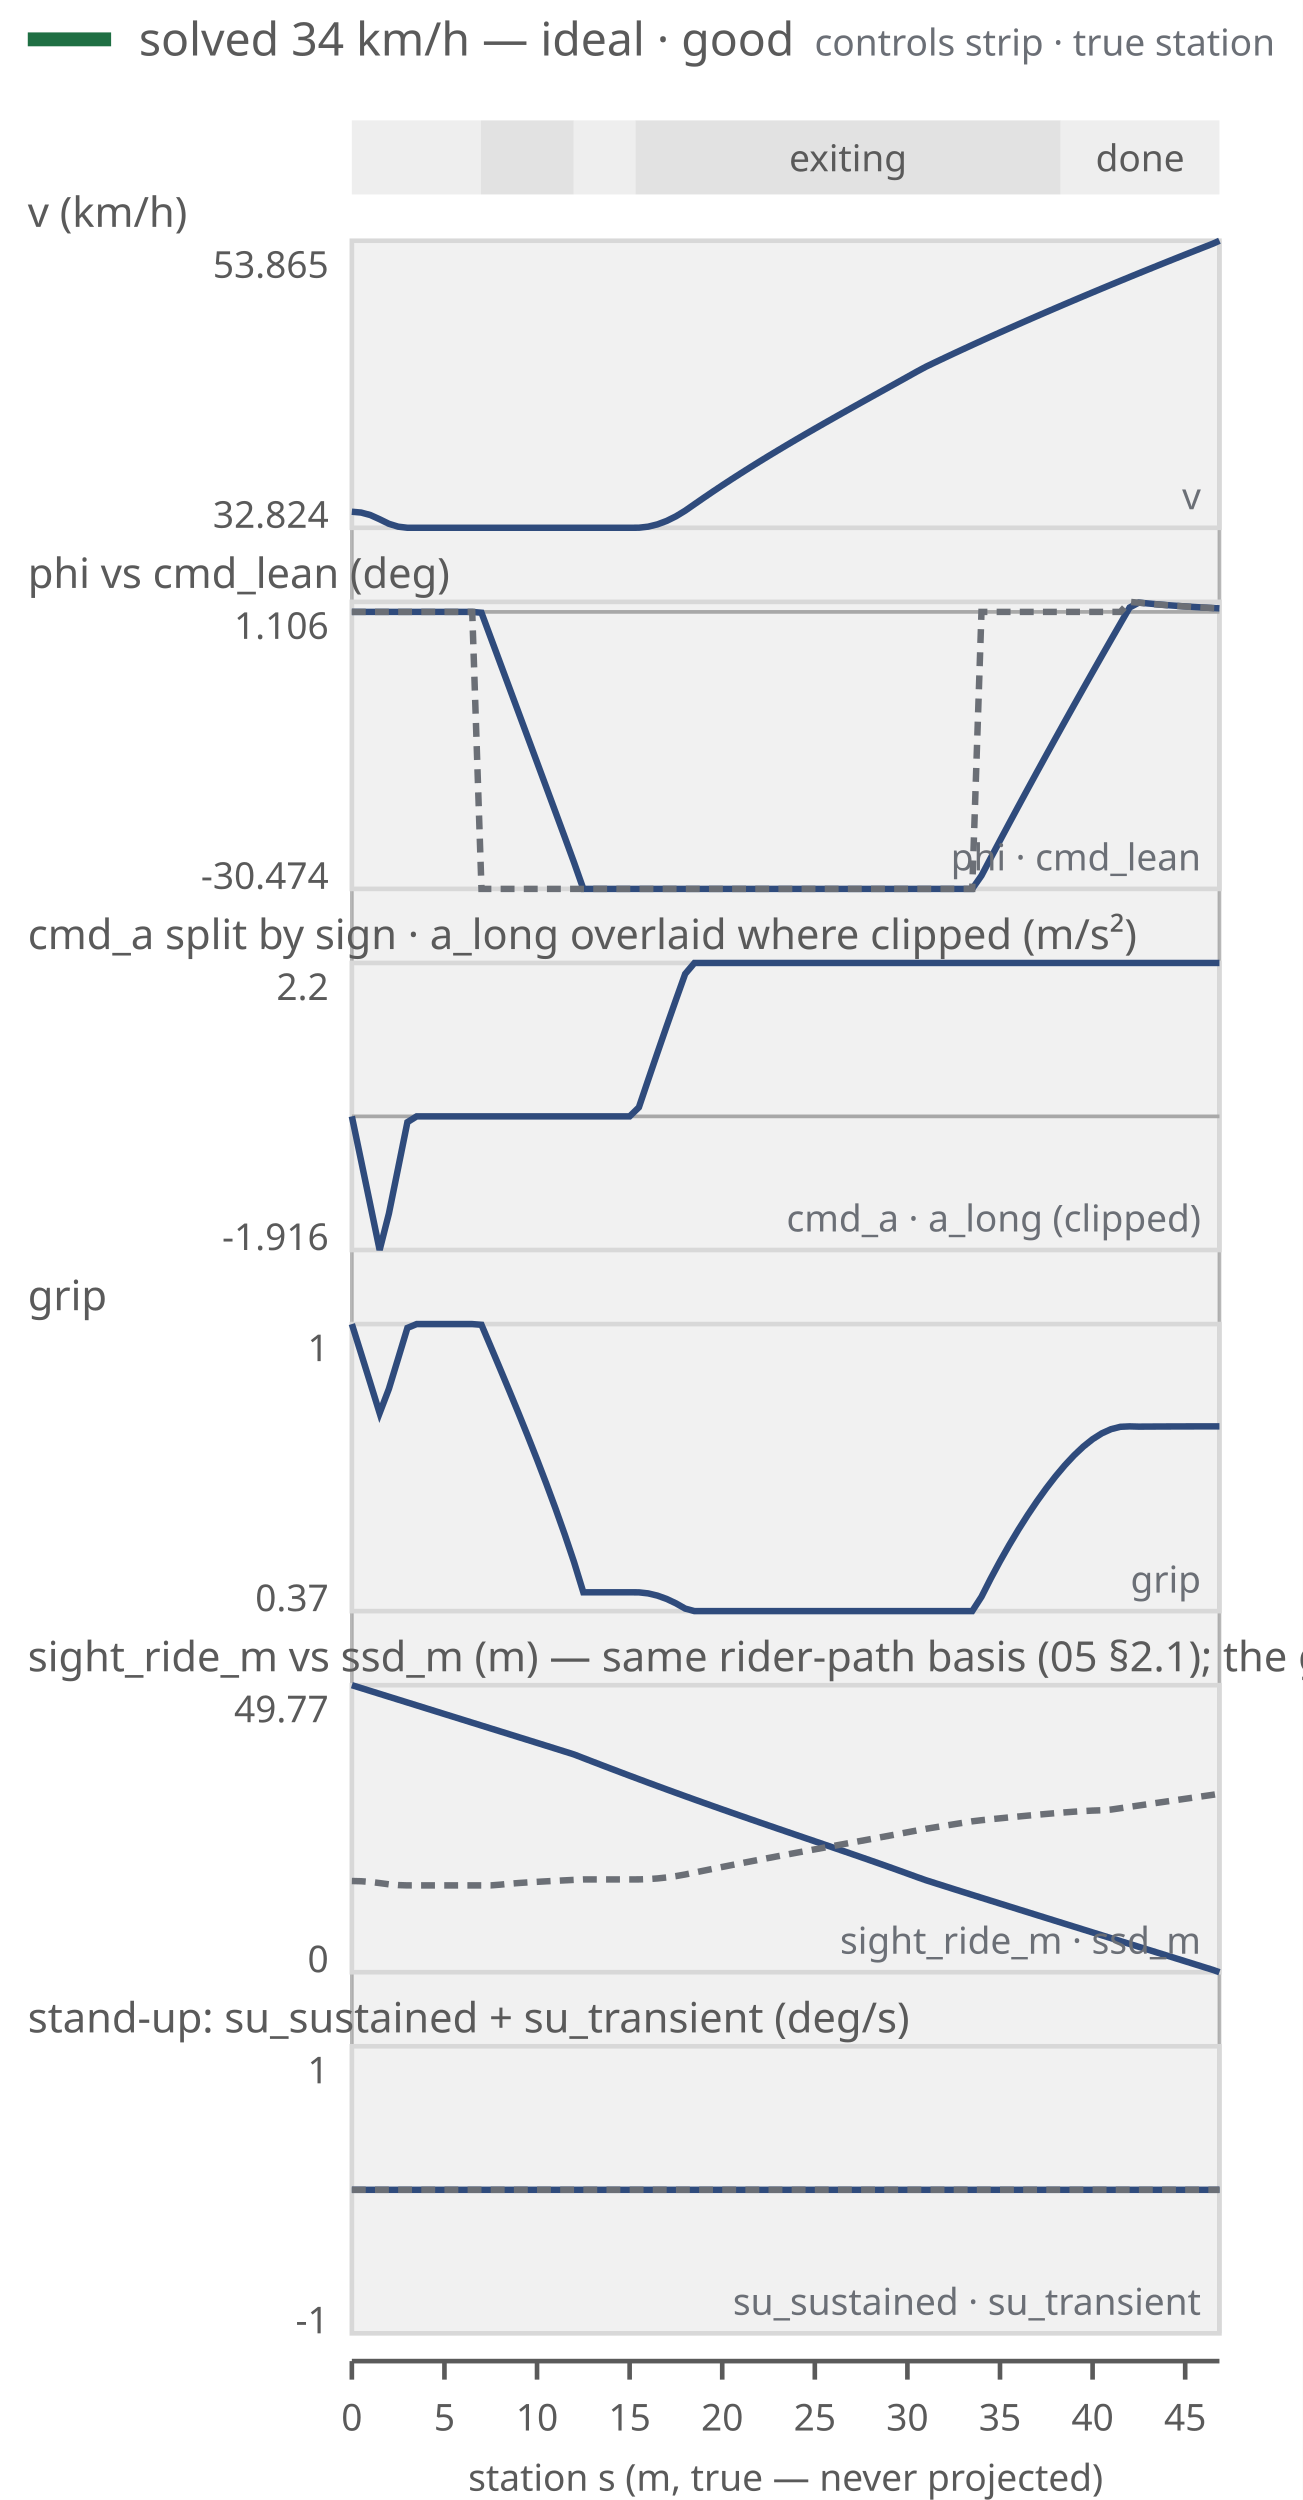
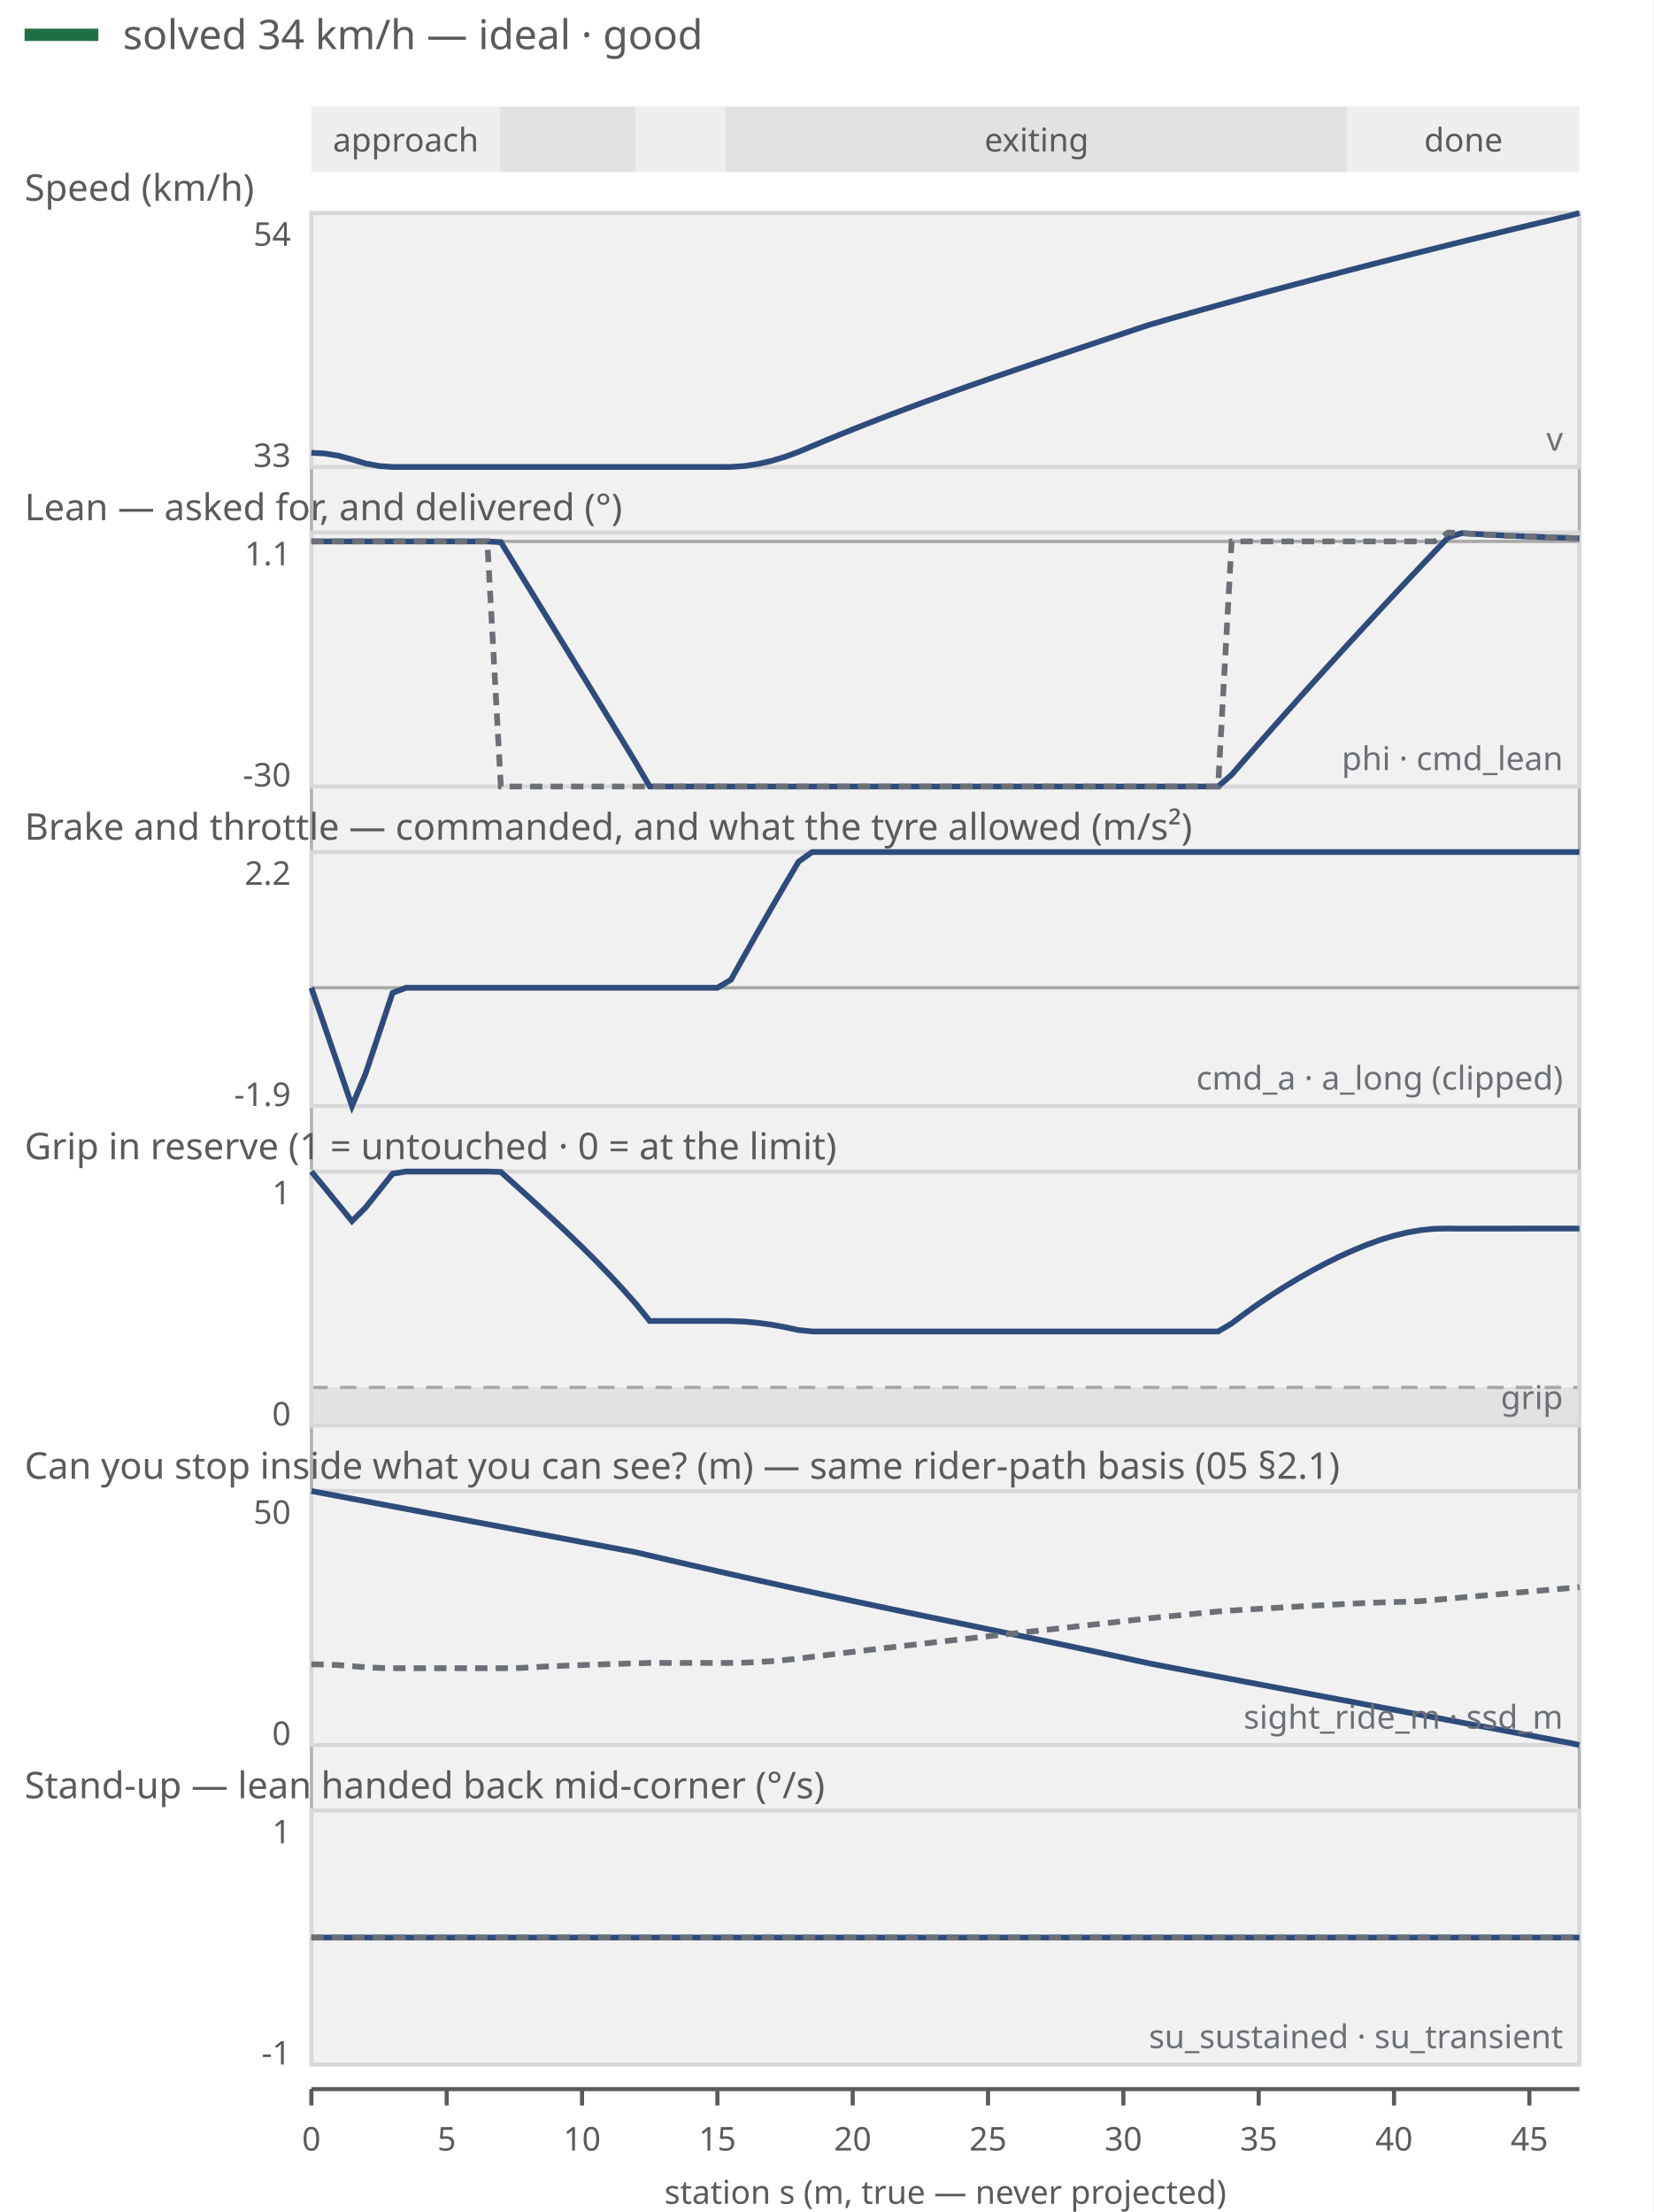
- <svg xmlns="http://www.w3.org/2000/svg" width="281.398" height="540" viewBox="0 0 281.398 540" role="img" aria-label="controls strip for line good" class="controls-strip" data-projection="none" data-line-id="good">
-   <rect x="0" y="0" width="281.398" height="540" fill="#ffffff" />
+ <svg xmlns="http://www.w3.org/2000/svg" width="403.5" height="540" viewBox="0 0 403.5 540" role="img" aria-label="controls strip for line good" class="controls-strip" data-projection="none" data-line-id="good">
+   <rect x="0" y="0" width="403.5" height="540" fill="#ffffff" />
  <g class="line-identity" data-line-id="good" data-quality="good">
    <rect x="6" y="7" width="18" height="3" fill="#1f6f43" class="quality-swatch" />
    <text x="30" y="12" font-family="sans-serif" font-size="10" fill="#5a5a5a">solved 34 km/h — ideal · good</text>
-     <text x="275.398" y="12" font-family="sans-serif" font-size="8" fill="#6b6f76" text-anchor="end">controls strip · true station</text>
  </g>
  <g class="phase-bands" data-partition="05-4.1">
-     <rect x="76" y="26" width="27.895" height="16" fill="#eeeeee" class="phase-band" data-phase="approach" data-from-s="0" data-to-s="6.974" />
-     <rect x="103.895" y="26" width="20.054" height="16" fill="#e2e2e2" class="phase-band" data-phase="turning" data-from-s="6.974" data-to-s="11.987" />
-     <rect x="123.95" y="26" width="13.275" height="16" fill="#eeeeee" class="phase-band" data-phase="midcorner" data-from-s="11.987" data-to-s="15.306" />
-     <rect x="137.225" y="26" width="91.909" height="16" fill="#e2e2e2" class="phase-band" data-phase="exiting" data-from-s="15.306" data-to-s="38.283" />
-     <text x="183.179" y="37" font-family="sans-serif" font-size="8" fill="#5a5a5a" text-anchor="middle" class="phase-label">exiting</text>
-     <rect x="229.134" y="26" width="34.265" height="16" fill="#eeeeee" class="phase-band" data-phase="done" data-from-s="38.283" data-to-s="46.85" />
-     <text x="246.266" y="37" font-family="sans-serif" font-size="8" fill="#5a5a5a" text-anchor="middle" class="phase-label">done</text>
+     <rect x="76" y="26" width="46.071" height="16" fill="#eeeeee" class="phase-band" data-phase="approach" data-from-s="0" data-to-s="6.974" />
+     <text x="99.036" y="37" font-family="sans-serif" font-size="8" fill="#5a5a5a" text-anchor="middle" class="phase-label">approach</text>
+     <rect x="122.071" y="26" width="33.121" height="16" fill="#e2e2e2" class="phase-band" data-phase="turning" data-from-s="6.974" data-to-s="11.987" />
+     <rect x="155.192" y="26" width="21.924" height="16" fill="#eeeeee" class="phase-band" data-phase="midcorner" data-from-s="11.987" data-to-s="15.306" />
+     <rect x="177.117" y="26" width="151.793" height="16" fill="#e2e2e2" class="phase-band" data-phase="exiting" data-from-s="15.306" data-to-s="38.283" />
+     <text x="253.013" y="37" font-family="sans-serif" font-size="8" fill="#5a5a5a" text-anchor="middle" class="phase-label">exiting</text>
+     <rect x="328.91" y="26" width="56.59" height="16" fill="#eeeeee" class="phase-band" data-phase="done" data-from-s="38.283" data-to-s="46.85" />
+     <text x="357.205" y="37" font-family="sans-serif" font-size="8" fill="#5a5a5a" text-anchor="middle" class="phase-label">done</text>
  </g>
  <g class="window-band" data-window-from-s="0" data-window-to-s="46.85">
-     <rect x="76" y="52" width="187.398" height="452" fill="#111111" opacity="0.06" />
+     <rect x="76" y="52" width="309.5" height="452" fill="#111111" opacity="0.06" />
    <line x1="76" y1="52" x2="76" y2="504" stroke="#111111" opacity="0.3" stroke-width="0.8" />
-     <line x1="263.398" y1="52" x2="263.398" y2="504" stroke="#111111" opacity="0.3" stroke-width="0.8" />
+     <line x1="385.5" y1="52" x2="385.5" y2="504" stroke="#111111" opacity="0.3" stroke-width="0.8" />
  </g>
  <g class="panel panel-v" data-panel="v">
-     <rect x="76" y="52" width="187.398" height="62" fill="none" stroke="#d8d8d8" stroke-width="1" />
-     <text x="6" y="49" font-family="sans-serif" font-size="9" fill="#5a5a5a" class="panel-title">v (km/h)</text>
-     <text x="71" y="60" font-family="sans-serif" font-size="8" fill="#5a5a5a" text-anchor="end">53.865</text>
-     <text x="71" y="114" font-family="sans-serif" font-size="8" fill="#5a5a5a" text-anchor="end">32.824</text>
-     <polyline points="76,110.534 78,110.713 80,111.252 82,112.157 84,113.14 86,113.758 88,113.997 90,114 92,114 94,114 96,114 98,114 100,114 102,114 104,114 106,114 108,114 110,114 112,114 114,114 116,114 118,114 120,114 122,114 124,114 126,114 128,114 130,114 132,114 134,114 136,114 138,113.985 140,113.759 142,113.266 144,112.519 146,111.528 148,110.309 150,108.916 152,107.53 154,106.17 156,104.837 158,103.527 160,102.241 162,100.976 164,99.731 166,98.504 168,97.295 170,96.102 172,94.924 174,93.758 176,92.604 178,91.46 180,90.326 182,89.198 184,88.077 186,86.961 188,85.848 190,84.737 192,83.627 194,82.516 196,81.403 198,80.287 200,79.213 202,78.254 204,77.306 206,76.367 208,75.438 210,74.518 212,73.606 214,72.701 216,71.804 218,70.913 220,70.029 222,69.151 224,68.278 226,67.412 228,66.55 230,65.694 232,64.843 234,63.997 236,63.156 238,62.319 240,61.487 242,60.66 244,59.838 246,59.019 248,58.206 250,57.396 252,56.591 254,55.79 256,54.993 258,54.2 260,53.411 262,52.626 263.398,52" fill="none" stroke="#2f4b7c" stroke-width="1.4" class="trace trace-primary" data-channel="v" />
-     <text x="259.398" y="110" font-family="sans-serif" font-size="8" fill="#6b6f76" text-anchor="end" class="panel-key">v</text>
+     <rect x="76" y="52" width="309.5" height="62" fill="none" stroke="#d8d8d8" stroke-width="1" />
+     <text x="6" y="49" font-family="sans-serif" font-size="9" fill="#5a5a5a" class="panel-title">Speed (km/h)</text>
+     <text x="71" y="60" font-family="sans-serif" font-size="8" fill="#5a5a5a" text-anchor="end">54</text>
+     <text x="71" y="114" font-family="sans-serif" font-size="8" fill="#5a5a5a" text-anchor="end">33</text>
+     <polyline points="76,110.534 79.303,110.713 82.606,111.252 85.909,112.157 89.213,113.14 92.516,113.758 95.819,113.997 99.122,114 102.425,114 105.728,114 109.031,114 112.334,114 115.638,114 118.941,114 122.244,114 125.547,114 128.85,114 132.153,114 135.456,114 138.759,114 142.063,114 145.366,114 148.669,114 151.972,114 155.275,114 158.578,114 161.881,114 165.184,114 168.488,114 171.791,114 175.094,114 178.397,113.985 181.7,113.759 185.003,113.266 188.306,112.519 191.609,111.528 194.913,110.309 198.216,108.916 201.519,107.53 204.822,106.17 208.125,104.837 211.428,103.527 214.731,102.241 218.034,100.976 221.338,99.731 224.641,98.504 227.944,97.295 231.247,96.102 234.55,94.924 237.853,93.758 241.156,92.604 244.459,91.46 247.763,90.326 251.066,89.198 254.369,88.077 257.672,86.961 260.975,85.848 264.278,84.737 267.581,83.627 270.884,82.516 274.188,81.403 277.491,80.287 280.794,79.213 284.097,78.254 287.4,77.306 290.703,76.367 294.006,75.438 297.309,74.518 300.613,73.606 303.916,72.701 307.219,71.804 310.522,70.913 313.825,70.029 317.128,69.151 320.431,68.278 323.734,67.412 327.038,66.55 330.341,65.694 333.644,64.843 336.947,63.997 340.25,63.156 343.553,62.319 346.856,61.487 350.159,60.66 353.463,59.838 356.766,59.019 360.069,58.206 363.372,57.396 366.675,56.591 369.978,55.79 373.281,54.993 376.584,54.2 379.888,53.411 383.191,52.626 385.5,52" fill="none" stroke="#2f4b7c" stroke-width="1.4" class="trace trace-primary" data-channel="v" />
+     <text x="381.5" y="110" font-family="sans-serif" font-size="8" fill="#6b6f76" text-anchor="end" class="panel-key">v</text>
  </g>
  <g class="panel panel-lean" data-panel="lean">
-     <rect x="76" y="130" width="187.398" height="62" fill="none" stroke="#d8d8d8" stroke-width="1" />
-     <text x="6" y="127" font-family="sans-serif" font-size="9" fill="#5a5a5a" class="panel-title">phi vs cmd_lean (deg)</text>
-     <text x="71" y="138" font-family="sans-serif" font-size="8" fill="#5a5a5a" text-anchor="end">1.106</text>
-     <text x="71" y="192" font-family="sans-serif" font-size="8" fill="#5a5a5a" text-anchor="end">-30.474</text>
-     <line x1="76" y1="132.172" x2="263.398" y2="132.172" stroke="#a8a8a8" stroke-width="0.8" class="zero-rule" />
-     <polyline points="76,132.172 78,132.172 80,132.172 82,132.172 84,132.172 86,132.172 88,132.172 90,132.172 92,132.172 94,132.172 96,132.172 98,132.172 100,132.172 102,132.172 104,132.351 106,137.734 108,143.117 110,148.5 112,153.884 114,159.27 116,164.658 118,170.052 120,175.453 122,180.867 124,186.32 126,192 128,192 130,192 132,192 134,192 136,192 138,192 140,192 142,192 144,192 146,192 148,192 150,192 152,192 154,192 156,192 158,192 160,192 162,192 164,192 166,192 168,192 170,192 172,192 174,192 176,192 178,192 180,192 182,192 184,192 186,192 188,192 190,192 192,192 194,192 196,192 198,192 200,192 202,192 204,192 206,192 208,192 210,192 212,189.133 214,185.328 216,181.554 218,177.808 220,174.088 222,170.394 224,166.725 226,163.079 228,159.456 230,155.854 232,152.274 234,148.716 236,145.177 238,141.659 240,138.16 242,134.681 244,131.221 246,130.153 248,130.352 250,130.534 252,130.699 254,130.85 256,130.986 258,131.111 260,131.224 262,131.327 263.398,131.402" fill="none" stroke="#2f4b7c" stroke-width="1.4" class="trace trace-primary" data-channel="phi" />
-     <polyline points="76,132.172 78,132.172 80,132.172 82,132.172 84,132.172 86,132.172 88,132.172 90,132.172 92,132.172 94,132.172 96,132.172 98,132.172 100,132.172 102,132.172 104,192 106,192 108,192 110,192 112,192 114,192 116,192 118,192 120,192 122,192 124,192 126,192 128,192 130,192 132,192 134,192 136,192 138,192 140,192 142,192 144,192 146,192 148,192 150,192 152,192 154,192 156,192 158,192 160,192 162,192 164,192 166,192 168,192 170,192 172,192 174,192 176,192 178,192 180,192 182,192 184,192 186,192 188,192 190,192 192,192 194,192 196,192 198,192 200,192 202,192 204,192 206,192 208,192 210,192 212,132.172 214,132.172 216,132.172 218,132.172 220,132.172 222,132.172 224,132.172 226,132.172 228,132.172 230,132.172 232,132.172 234,132.172 236,132.172 238,132.172 240,132.172 242,132.172 244,130 246,130.183 248,130.38 250,130.559 252,130.722 254,130.87 256,131.005 258,131.128 260,131.24 262,131.341 263.398,131.402" fill="none" stroke="#6b6f76" stroke-width="1.4" stroke-dasharray="3 2" class="trace trace-secondary" data-channel="cmd_lean" />
-     <text x="259.398" y="188" font-family="sans-serif" font-size="8" fill="#6b6f76" text-anchor="end" class="panel-key">phi · cmd_lean</text>
+     <rect x="76" y="130" width="309.5" height="62" fill="none" stroke="#d8d8d8" stroke-width="1" />
+     <text x="6" y="127" font-family="sans-serif" font-size="9" fill="#5a5a5a" class="panel-title">Lean — asked for, and delivered (°)</text>
+     <text x="71" y="138" font-family="sans-serif" font-size="8" fill="#5a5a5a" text-anchor="end">1.1</text>
+     <text x="71" y="192" font-family="sans-serif" font-size="8" fill="#5a5a5a" text-anchor="end">-30</text>
+     <line x1="76" y1="132.172" x2="385.5" y2="132.172" stroke="#a8a8a8" stroke-width="0.8" class="zero-rule" />
+     <polyline points="76,132.172 79.303,132.172 82.606,132.172 85.909,132.172 89.213,132.172 92.516,132.172 95.819,132.172 99.122,132.172 102.425,132.172 105.728,132.172 109.031,132.172 112.334,132.172 115.638,132.172 118.941,132.172 122.244,132.351 125.547,137.734 128.85,143.117 132.153,148.5 135.456,153.884 138.759,159.27 142.063,164.658 145.366,170.052 148.669,175.453 151.972,180.867 155.275,186.32 158.578,192 161.881,192 165.184,192 168.488,192 171.791,192 175.094,192 178.397,192 181.7,192 185.003,192 188.306,192 191.609,192 194.913,192 198.216,192 201.519,192 204.822,192 208.125,192 211.428,192 214.731,192 218.034,192 221.338,192 224.641,192 227.944,192 231.247,192 234.55,192 237.853,192 241.156,192 244.459,192 247.763,192 251.066,192 254.369,192 257.672,192 260.975,192 264.278,192 267.581,192 270.884,192 274.188,192 277.491,192 280.794,192 284.097,192 287.4,192 290.703,192 294.006,192 297.309,192 300.613,189.133 303.916,185.328 307.219,181.554 310.522,177.808 313.825,174.088 317.128,170.394 320.431,166.725 323.734,163.079 327.038,159.456 330.341,155.854 333.644,152.274 336.947,148.716 340.25,145.177 343.553,141.659 346.856,138.16 350.159,134.681 353.463,131.221 356.766,130.153 360.069,130.352 363.372,130.534 366.675,130.699 369.978,130.85 373.281,130.986 376.584,131.111 379.888,131.224 383.191,131.327 385.5,131.402" fill="none" stroke="#2f4b7c" stroke-width="1.4" class="trace trace-primary" data-channel="phi" />
+     <polyline points="76,132.172 79.303,132.172 82.606,132.172 85.909,132.172 89.213,132.172 92.516,132.172 95.819,132.172 99.122,132.172 102.425,132.172 105.728,132.172 109.031,132.172 112.334,132.172 115.638,132.172 118.941,132.172 122.244,192 125.547,192 128.85,192 132.153,192 135.456,192 138.759,192 142.063,192 145.366,192 148.669,192 151.972,192 155.275,192 158.578,192 161.881,192 165.184,192 168.488,192 171.791,192 175.094,192 178.397,192 181.7,192 185.003,192 188.306,192 191.609,192 194.913,192 198.216,192 201.519,192 204.822,192 208.125,192 211.428,192 214.731,192 218.034,192 221.338,192 224.641,192 227.944,192 231.247,192 234.55,192 237.853,192 241.156,192 244.459,192 247.763,192 251.066,192 254.369,192 257.672,192 260.975,192 264.278,192 267.581,192 270.884,192 274.188,192 277.491,192 280.794,192 284.097,192 287.4,192 290.703,192 294.006,192 297.309,192 300.613,132.172 303.916,132.172 307.219,132.172 310.522,132.172 313.825,132.172 317.128,132.172 320.431,132.172 323.734,132.172 327.038,132.172 330.341,132.172 333.644,132.172 336.947,132.172 340.25,132.172 343.553,132.172 346.856,132.172 350.159,132.172 353.463,130 356.766,130.183 360.069,130.38 363.372,130.559 366.675,130.722 369.978,130.87 373.281,131.005 376.584,131.128 379.888,131.24 383.191,131.341 385.5,131.402" fill="none" stroke="#6b6f76" stroke-width="1.4" stroke-dasharray="3 2" class="trace trace-secondary" data-channel="cmd_lean" />
+     <text x="381.5" y="188" font-family="sans-serif" font-size="8" fill="#6b6f76" text-anchor="end" class="panel-key">phi · cmd_lean</text>
  </g>
  <g class="panel panel-commands" data-panel="commands">
-     <rect x="76" y="208" width="187.398" height="62" fill="none" stroke="#d8d8d8" stroke-width="1" />
-     <text x="6" y="205" font-family="sans-serif" font-size="9" fill="#5a5a5a" class="panel-title">cmd_a split by sign · a_long overlaid where clipped (m/s²)</text>
+     <rect x="76" y="208" width="309.5" height="62" fill="none" stroke="#d8d8d8" stroke-width="1" />
+     <text x="6" y="205" font-family="sans-serif" font-size="9" fill="#5a5a5a" class="panel-title">Brake and throttle — commanded, and what the tyre allowed (m/s²)</text>
    <text x="71" y="216" font-family="sans-serif" font-size="8" fill="#5a5a5a" text-anchor="end">2.2</text>
-     <text x="71" y="270" font-family="sans-serif" font-size="8" fill="#5a5a5a" text-anchor="end">-1.916</text>
-     <line x1="76" y1="241.137" x2="263.398" y2="241.137" stroke="#a8a8a8" stroke-width="0.8" class="zero-rule" />
-     <polyline points="76,241.137 78,250.712 80,260.321 82,270 84,262.143 86,252.284 88,242.381 90,241.137 92,241.137 94,241.137 96,241.137 98,241.137 100,241.137 102,241.137 104,241.137 106,241.137 108,241.137 110,241.137 112,241.137 114,241.137 116,241.137 118,241.137 120,241.137 122,241.137 124,241.137 126,241.137 128,241.137 130,241.137 132,241.137 134,241.137 136,241.137 138,239.183 140,233.27 142,227.417 144,221.639 146,215.95 148,210.361 150,208 152,208 154,208 156,208 158,208 160,208 162,208 164,208 166,208 168,208 170,208 172,208 174,208 176,208 178,208 180,208 182,208 184,208 186,208 188,208 190,208 192,208 194,208 196,208 198,208 200,208 202,208 204,208 206,208 208,208 210,208 212,208 214,208 216,208 218,208 220,208 222,208 224,208 226,208 228,208 230,208 232,208 234,208 236,208 238,208 240,208 242,208 244,208 246,208 248,208 250,208 252,208 254,208 256,208 258,208 260,208 262,208 263.398,208" fill="none" stroke="#2f4b7c" stroke-width="1.4" class="trace trace-primary" data-channel="cmd_a" />
-     <text x="259.398" y="266" font-family="sans-serif" font-size="8" fill="#6b6f76" text-anchor="end" class="panel-key">cmd_a · a_long (clipped)</text>
+     <text x="71" y="270" font-family="sans-serif" font-size="8" fill="#5a5a5a" text-anchor="end">-1.9</text>
+     <line x1="76" y1="241.137" x2="385.5" y2="241.137" stroke="#a8a8a8" stroke-width="0.8" class="zero-rule" />
+     <polyline points="76,241.137 79.303,250.712 82.606,260.321 85.909,270 89.213,262.143 92.516,252.284 95.819,242.381 99.122,241.137 102.425,241.137 105.728,241.137 109.031,241.137 112.334,241.137 115.638,241.137 118.941,241.137 122.244,241.137 125.547,241.137 128.85,241.137 132.153,241.137 135.456,241.137 138.759,241.137 142.063,241.137 145.366,241.137 148.669,241.137 151.972,241.137 155.275,241.137 158.578,241.137 161.881,241.137 165.184,241.137 168.488,241.137 171.791,241.137 175.094,241.137 178.397,239.183 181.7,233.27 185.003,227.417 188.306,221.639 191.609,215.95 194.913,210.361 198.216,208 201.519,208 204.822,208 208.125,208 211.428,208 214.731,208 218.034,208 221.338,208 224.641,208 227.944,208 231.247,208 234.55,208 237.853,208 241.156,208 244.459,208 247.763,208 251.066,208 254.369,208 257.672,208 260.975,208 264.278,208 267.581,208 270.884,208 274.188,208 277.491,208 280.794,208 284.097,208 287.4,208 290.703,208 294.006,208 297.309,208 300.613,208 303.916,208 307.219,208 310.522,208 313.825,208 317.128,208 320.431,208 323.734,208 327.038,208 330.341,208 333.644,208 336.947,208 340.25,208 343.553,208 346.856,208 350.159,208 353.463,208 356.766,208 360.069,208 363.372,208 366.675,208 369.978,208 373.281,208 376.584,208 379.888,208 383.191,208 385.5,208" fill="none" stroke="#2f4b7c" stroke-width="1.4" class="trace trace-primary" data-channel="cmd_a" />
+     <text x="381.5" y="266" font-family="sans-serif" font-size="8" fill="#6b6f76" text-anchor="end" class="panel-key">cmd_a · a_long (clipped)</text>
  </g>
  <g class="panel panel-grip" data-panel="grip">
-     <rect x="76" y="286" width="187.398" height="62" fill="none" stroke="#d8d8d8" stroke-width="1" />
-     <text x="6" y="283" font-family="sans-serif" font-size="9" fill="#5a5a5a" class="panel-title">grip</text>
+     <rect x="76" y="338.7" width="309.5" height="9.3" fill="#e2e2e2" class="limit-band" data-limit-band="grip" />
+     <line x1="76" y1="338.7" x2="385.5" y2="338.7" stroke="#a8a8a8" stroke-width="0.8" stroke-dasharray="4 3" class="limit-rule" />
+     <rect x="76" y="286" width="309.5" height="62" fill="none" stroke="#d8d8d8" stroke-width="1" />
+     <text x="6" y="283" font-family="sans-serif" font-size="9" fill="#5a5a5a" class="panel-title">Grip in reserve (1 = untouched · 0 = at the limit)</text>
    <text x="71" y="294" font-family="sans-serif" font-size="8" fill="#5a5a5a" text-anchor="end">1</text>
-     <text x="71" y="348" font-family="sans-serif" font-size="8" fill="#5a5a5a" text-anchor="end">0.37</text>
-     <polyline points="76,286 78,292.38 80,298.783 82,305.232 84,299.997 86,293.427 88,286.829 90,286 92,286 94,286 96,286 98,286 100,286 102,286 104,286.157 106,290.872 108,295.61 110,300.393 112,305.244 114,310.188 116,315.252 118,320.468 120,325.87 122,331.5 124,337.43 126,343.935 128,343.935 130,343.935 132,343.935 134,343.935 136,343.935 138,343.95 140,344.172 142,344.652 144,345.374 146,346.317 148,347.457 150,348 152,348 154,348 156,348 158,348 160,348 162,348 164,348 166,348 168,348 170,348 172,348 174,348 176,348 178,348 180,348 182,348 184,348 186,348 188,348 190,348 192,348 194,348 196,348 198,348 200,348 202,348 204,348 206,348 208,348 210,348 212,344.901 214,340.96 216,337.234 218,333.707 220,330.371 222,327.218 224,324.249 226,321.466 228,318.878 230,316.5 232,314.352 234,312.463 236,310.865 238,309.597 240,308.695 242,308.189 244,308.096 246,308.151 248,308.138 250,308.127 252,308.118 254,308.111 256,308.105 258,308.1 260,308.096 262,308.093 263.398,308.09" fill="none" stroke="#2f4b7c" stroke-width="1.4" class="trace trace-primary" data-channel="grip" />
-     <text x="259.398" y="344" font-family="sans-serif" font-size="8" fill="#6b6f76" text-anchor="end" class="panel-key">grip</text>
+     <text x="71" y="348" font-family="sans-serif" font-size="8" fill="#5a5a5a" text-anchor="end">0</text>
+     <polyline points="76,286 79.303,290.018 82.606,294.049 85.909,298.111 89.213,294.814 92.516,290.677 95.819,286.522 99.122,286 102.425,286 105.728,286 109.031,286 112.334,286 115.638,286 118.941,286 122.244,286.099 125.547,289.068 128.85,292.052 132.153,295.064 135.456,298.118 138.759,301.231 142.063,304.421 145.366,307.705 148.669,311.107 151.972,314.652 155.275,318.386 158.578,322.482 161.881,322.482 165.184,322.482 168.488,322.482 171.791,322.482 175.094,322.482 178.397,322.492 181.7,322.631 185.003,322.934 188.306,323.388 191.609,323.982 194.913,324.7 198.216,325.042 201.519,325.042 204.822,325.042 208.125,325.042 211.428,325.042 214.731,325.042 218.034,325.042 221.338,325.042 224.641,325.042 227.944,325.042 231.247,325.042 234.55,325.042 237.853,325.042 241.156,325.042 244.459,325.042 247.763,325.042 251.066,325.042 254.369,325.042 257.672,325.042 260.975,325.042 264.278,325.042 267.581,325.042 270.884,325.042 274.188,325.042 277.491,325.042 280.794,325.042 284.097,325.042 287.4,325.042 290.703,325.042 294.006,325.042 297.309,325.042 300.613,323.091 303.916,320.609 307.219,318.263 310.522,316.042 313.825,313.941 317.128,311.956 320.431,310.086 323.734,308.333 327.038,306.704 330.341,305.206 333.644,303.854 336.947,302.664 340.25,301.658 343.553,300.859 346.856,300.291 350.159,299.973 353.463,299.914 356.766,299.949 360.069,299.94 363.372,299.933 366.675,299.928 369.978,299.923 373.281,299.92 376.584,299.916 379.888,299.914 383.191,299.912 385.5,299.911" fill="none" stroke="#2f4b7c" stroke-width="1.4" class="trace trace-primary" data-channel="grip" />
+     <text x="381.5" y="344" font-family="sans-serif" font-size="8" fill="#6b6f76" text-anchor="end" class="panel-key">grip</text>
  </g>
  <g class="panel panel-sight" data-panel="sight">
-     <rect x="76" y="364" width="187.398" height="62" fill="none" stroke="#d8d8d8" stroke-width="1" />
-     <text x="6" y="361" font-family="sans-serif" font-size="9" fill="#5a5a5a" class="panel-title">sight_ride_m vs ssd_m (m) — same rider-path basis (05 §2.1); the gap is the sight margin</text>
-     <text x="71" y="372" font-family="sans-serif" font-size="8" fill="#5a5a5a" text-anchor="end">49.77</text>
+     <rect x="76" y="364" width="309.5" height="62" fill="none" stroke="#d8d8d8" stroke-width="1" />
+     <text x="6" y="361" font-family="sans-serif" font-size="9" fill="#5a5a5a" class="panel-title">Can you stop inside what you can see? (m) — same rider-path basis (05 §2.1)</text>
+     <text x="71" y="372" font-family="sans-serif" font-size="8" fill="#5a5a5a" text-anchor="end">50</text>
    <text x="71" y="426" font-family="sans-serif" font-size="8" fill="#5a5a5a" text-anchor="end">0</text>
-     <polyline points="76,364 78,364.623 80,365.246 82,365.869 84,366.491 86,367.114 88,367.737 90,368.36 92,368.983 94,369.606 96,370.229 98,370.851 100,371.474 102,372.097 104,372.72 106,373.343 108,373.966 110,374.589 112,375.212 114,375.835 116,376.458 118,377.082 120,377.707 122,378.334 124,378.967 126,379.739 128,380.512 130,381.279 132,382.042 134,382.801 136,383.554 138,384.303 140,385.047 142,385.786 144,386.52 146,387.249 148,387.974 150,388.694 152,389.409 154,390.119 156,390.825 158,391.527 160,392.225 162,392.92 164,393.611 166,394.3 168,394.986 170,395.671 172,396.354 174,397.037 176,397.719 178,398.402 180,399.086 182,399.772 184,400.461 186,401.153 188,401.849 190,402.55 192,403.257 194,403.971 196,404.692 198,405.421 200,406.129 202,406.766 204,407.4 206,408.033 208,408.663 210,409.291 212,409.919 214,410.545 216,411.17 218,411.795 220,412.419 222,413.042 224,413.666 226,414.289 228,414.912 230,415.535 232,416.158 234,416.781 236,417.403 238,418.026 240,418.649 242,419.272 244,419.895 246,420.518 248,421.141 250,421.764 252,422.386 254,423.009 256,423.632 258,424.255 260,424.878 262,425.501 263.398,426" fill="none" stroke="#2f4b7c" stroke-width="1.4" class="trace trace-primary" data-channel="sight_ride_m" />
-     <polyline points="76,406.298 78,406.347 80,406.496 82,406.744 84,407.012 86,407.179 88,407.244 90,407.245 92,407.245 94,407.245 96,407.245 98,407.245 100,407.245 102,407.245 104,407.245 106,407.245 108,407.09 110,406.893 112,406.735 114,406.6 116,406.478 118,406.364 120,406.256 122,406.153 124,406.054 126,405.956 128,405.956 130,405.956 132,405.956 134,405.956 136,405.956 138,405.951 140,405.886 142,405.745 144,405.529 146,405.242 148,404.887 150,404.478 152,404.068 154,403.663 156,403.262 158,402.867 160,402.475 162,402.088 164,401.704 166,401.324 168,400.946 170,400.572 172,400.199 174,399.829 176,399.46 178,399.093 180,398.726 182,398.36 184,397.993 186,397.627 188,397.259 190,396.89 192,396.52 194,396.147 196,395.771 198,395.393 200,395.027 202,394.698 204,394.372 206,394.048 208,393.726 210,393.405 212,393.166 214,392.959 216,392.756 218,392.557 220,392.364 222,392.174 224,391.99 226,391.811 228,391.638 230,391.475 232,391.325 234,391.193 236,391.086 238,391.016 240,390.865 242,390.572 244,390.28 246,389.988 248,389.697 250,389.406 252,389.116 254,388.826 256,388.536 258,388.248 260,387.959 262,387.671 263.398,387.441" fill="none" stroke="#6b6f76" stroke-width="1.4" stroke-dasharray="3 2" class="trace trace-secondary" data-channel="ssd_m" />
-     <text x="259.398" y="422" font-family="sans-serif" font-size="8" fill="#6b6f76" text-anchor="end" class="panel-key">sight_ride_m · ssd_m</text>
+     <polyline points="76,364 79.303,364.623 82.606,365.246 85.909,365.869 89.213,366.491 92.516,367.114 95.819,367.737 99.122,368.36 102.425,368.983 105.728,369.606 109.031,370.229 112.334,370.851 115.638,371.474 118.941,372.097 122.244,372.72 125.547,373.343 128.85,373.966 132.153,374.589 135.456,375.212 138.759,375.835 142.063,376.458 145.366,377.082 148.669,377.707 151.972,378.334 155.275,378.967 158.578,379.739 161.881,380.512 165.184,381.279 168.488,382.042 171.791,382.801 175.094,383.554 178.397,384.303 181.7,385.047 185.003,385.786 188.306,386.52 191.609,387.249 194.913,387.974 198.216,388.694 201.519,389.409 204.822,390.119 208.125,390.825 211.428,391.527 214.731,392.225 218.034,392.92 221.338,393.611 224.641,394.3 227.944,394.986 231.247,395.671 234.55,396.354 237.853,397.037 241.156,397.719 244.459,398.402 247.763,399.086 251.066,399.772 254.369,400.461 257.672,401.153 260.975,401.849 264.278,402.55 267.581,403.257 270.884,403.971 274.188,404.692 277.491,405.421 280.794,406.129 284.097,406.766 287.4,407.4 290.703,408.033 294.006,408.663 297.309,409.291 300.613,409.919 303.916,410.545 307.219,411.17 310.522,411.795 313.825,412.419 317.128,413.042 320.431,413.666 323.734,414.289 327.038,414.912 330.341,415.535 333.644,416.158 336.947,416.781 340.25,417.403 343.553,418.026 346.856,418.649 350.159,419.272 353.463,419.895 356.766,420.518 360.069,421.141 363.372,421.764 366.675,422.386 369.978,423.009 373.281,423.632 376.584,424.255 379.888,424.878 383.191,425.501 385.5,426" fill="none" stroke="#2f4b7c" stroke-width="1.4" class="trace trace-primary" data-channel="sight_ride_m" />
+     <polyline points="76,406.298 79.303,406.347 82.606,406.496 85.909,406.744 89.213,407.012 92.516,407.179 95.819,407.244 99.122,407.245 102.425,407.245 105.728,407.245 109.031,407.245 112.334,407.245 115.638,407.245 118.941,407.245 122.244,407.245 125.547,407.245 128.85,407.09 132.153,406.893 135.456,406.735 138.759,406.6 142.063,406.478 145.366,406.364 148.669,406.256 151.972,406.153 155.275,406.054 158.578,405.956 161.881,405.956 165.184,405.956 168.488,405.956 171.791,405.956 175.094,405.956 178.397,405.951 181.7,405.886 185.003,405.745 188.306,405.529 191.609,405.242 194.913,404.887 198.216,404.478 201.519,404.068 204.822,403.663 208.125,403.262 211.428,402.867 214.731,402.475 218.034,402.088 221.338,401.704 224.641,401.324 227.944,400.946 231.247,400.572 234.55,400.199 237.853,399.829 241.156,399.46 244.459,399.093 247.763,398.726 251.066,398.36 254.369,397.993 257.672,397.627 260.975,397.259 264.278,396.89 267.581,396.52 270.884,396.147 274.188,395.771 277.491,395.393 280.794,395.027 284.097,394.698 287.4,394.372 290.703,394.048 294.006,393.726 297.309,393.405 300.613,393.166 303.916,392.959 307.219,392.756 310.522,392.557 313.825,392.364 317.128,392.174 320.431,391.99 323.734,391.811 327.038,391.638 330.341,391.475 333.644,391.325 336.947,391.193 340.25,391.086 343.553,391.016 346.856,390.865 350.159,390.572 353.463,390.28 356.766,389.988 360.069,389.697 363.372,389.406 366.675,389.116 369.978,388.826 373.281,388.536 376.584,388.248 379.888,387.959 383.191,387.671 385.5,387.441" fill="none" stroke="#6b6f76" stroke-width="1.4" stroke-dasharray="3 2" class="trace trace-secondary" data-channel="ssd_m" />
+     <text x="381.5" y="422" font-family="sans-serif" font-size="8" fill="#6b6f76" text-anchor="end" class="panel-key">sight_ride_m · ssd_m</text>
  </g>
  <g class="panel panel-standup" data-panel="standup">
-     <rect x="76" y="442" width="187.398" height="62" fill="none" stroke="#d8d8d8" stroke-width="1" />
-     <text x="6" y="439" font-family="sans-serif" font-size="9" fill="#5a5a5a" class="panel-title">stand-up: su_sustained + su_transient (deg/s)</text>
+     <rect x="76" y="442" width="309.5" height="62" fill="none" stroke="#d8d8d8" stroke-width="1" />
+     <text x="6" y="439" font-family="sans-serif" font-size="9" fill="#5a5a5a" class="panel-title">Stand-up — lean handed back mid-corner (°/s)</text>
    <text x="71" y="450" font-family="sans-serif" font-size="8" fill="#5a5a5a" text-anchor="end">1</text>
    <text x="71" y="504" font-family="sans-serif" font-size="8" fill="#5a5a5a" text-anchor="end">-1</text>
-     <line x1="76" y1="473" x2="263.398" y2="473" stroke="#a8a8a8" stroke-width="0.8" class="zero-rule" />
-     <polyline points="76,473 78,473 80,473 82,473 84,473 86,473 88,473 90,473 92,473 94,473 96,473 98,473 100,473 102,473 104,473 106,473 108,473 110,473 112,473 114,473 116,473 118,473 120,473 122,473 124,473 126,473 128,473 130,473 132,473 134,473 136,473 138,473 140,473 142,473 144,473 146,473 148,473 150,473 152,473 154,473 156,473 158,473 160,473 162,473 164,473 166,473 168,473 170,473 172,473 174,473 176,473 178,473 180,473 182,473 184,473 186,473 188,473 190,473 192,473 194,473 196,473 198,473 200,473 202,473 204,473 206,473 208,473 210,473 212,473 214,473 216,473 218,473 220,473 222,473 224,473 226,473 228,473 230,473 232,473 234,473 236,473 238,473 240,473 242,473 244,473 246,473 248,473 250,473 252,473 254,473 256,473 258,473 260,473 262,473 263.398,473" fill="none" stroke="#2f4b7c" stroke-width="1.4" class="trace trace-primary" data-channel="su_sustained" />
-     <polyline points="76,473 78,473 80,473 82,473 84,473 86,473 88,473 90,473 92,473 94,473 96,473 98,473 100,473 102,473 104,473 106,473 108,473 110,473 112,473 114,473 116,473 118,473 120,473 122,473 124,473 126,473 128,473 130,473 132,473 134,473 136,473 138,473 140,473 142,473 144,473 146,473 148,473 150,473 152,473 154,473 156,473 158,473 160,473 162,473 164,473 166,473 168,473 170,473 172,473 174,473 176,473 178,473 180,473 182,473 184,473 186,473 188,473 190,473 192,473 194,473 196,473 198,473 200,473 202,473 204,473 206,473 208,473 210,473 212,473 214,473 216,473 218,473 220,473 222,473 224,473 226,473 228,473 230,473 232,473 234,473 236,473 238,473 240,473 242,473 244,473 246,473 248,473 250,473 252,473 254,473 256,473 258,473 260,473 262,473 263.398,473" fill="none" stroke="#6b6f76" stroke-width="1.4" stroke-dasharray="3 2" class="trace trace-secondary" data-channel="su_transient" />
-     <text x="259.398" y="500" font-family="sans-serif" font-size="8" fill="#6b6f76" text-anchor="end" class="panel-key">su_sustained · su_transient</text>
+     <line x1="76" y1="473" x2="385.5" y2="473" stroke="#a8a8a8" stroke-width="0.8" class="zero-rule" />
+     <polyline points="76,473 79.303,473 82.606,473 85.909,473 89.213,473 92.516,473 95.819,473 99.122,473 102.425,473 105.728,473 109.031,473 112.334,473 115.638,473 118.941,473 122.244,473 125.547,473 128.85,473 132.153,473 135.456,473 138.759,473 142.063,473 145.366,473 148.669,473 151.972,473 155.275,473 158.578,473 161.881,473 165.184,473 168.488,473 171.791,473 175.094,473 178.397,473 181.7,473 185.003,473 188.306,473 191.609,473 194.913,473 198.216,473 201.519,473 204.822,473 208.125,473 211.428,473 214.731,473 218.034,473 221.338,473 224.641,473 227.944,473 231.247,473 234.55,473 237.853,473 241.156,473 244.459,473 247.763,473 251.066,473 254.369,473 257.672,473 260.975,473 264.278,473 267.581,473 270.884,473 274.188,473 277.491,473 280.794,473 284.097,473 287.4,473 290.703,473 294.006,473 297.309,473 300.613,473 303.916,473 307.219,473 310.522,473 313.825,473 317.128,473 320.431,473 323.734,473 327.038,473 330.341,473 333.644,473 336.947,473 340.25,473 343.553,473 346.856,473 350.159,473 353.463,473 356.766,473 360.069,473 363.372,473 366.675,473 369.978,473 373.281,473 376.584,473 379.888,473 383.191,473 385.5,473" fill="none" stroke="#2f4b7c" stroke-width="1.4" class="trace trace-primary" data-channel="su_sustained" />
+     <polyline points="76,473 79.303,473 82.606,473 85.909,473 89.213,473 92.516,473 95.819,473 99.122,473 102.425,473 105.728,473 109.031,473 112.334,473 115.638,473 118.941,473 122.244,473 125.547,473 128.85,473 132.153,473 135.456,473 138.759,473 142.063,473 145.366,473 148.669,473 151.972,473 155.275,473 158.578,473 161.881,473 165.184,473 168.488,473 171.791,473 175.094,473 178.397,473 181.7,473 185.003,473 188.306,473 191.609,473 194.913,473 198.216,473 201.519,473 204.822,473 208.125,473 211.428,473 214.731,473 218.034,473 221.338,473 224.641,473 227.944,473 231.247,473 234.55,473 237.853,473 241.156,473 244.459,473 247.763,473 251.066,473 254.369,473 257.672,473 260.975,473 264.278,473 267.581,473 270.884,473 274.188,473 277.491,473 280.794,473 284.097,473 287.4,473 290.703,473 294.006,473 297.309,473 300.613,473 303.916,473 307.219,473 310.522,473 313.825,473 317.128,473 320.431,473 323.734,473 327.038,473 330.341,473 333.644,473 336.947,473 340.25,473 343.553,473 346.856,473 350.159,473 353.463,473 356.766,473 360.069,473 363.372,473 366.675,473 369.978,473 373.281,473 376.584,473 379.888,473 383.191,473 385.5,473" fill="none" stroke="#6b6f76" stroke-width="1.4" stroke-dasharray="3 2" class="trace trace-secondary" data-channel="su_transient" />
+     <text x="381.5" y="500" font-family="sans-serif" font-size="8" fill="#6b6f76" text-anchor="end" class="panel-key">su_sustained · su_transient</text>
  </g>
  <g class="station-axis" data-basis="true-station">
-     <line x1="76" y1="510" x2="263.398" y2="510" stroke="#5a5a5a" />
+     <line x1="76" y1="510" x2="385.5" y2="510" stroke="#5a5a5a" />
    <line x1="76" y1="510" x2="76" y2="514" stroke="#5a5a5a" />
    <text x="76" y="525" font-family="sans-serif" font-size="8" fill="#5a5a5a" text-anchor="middle">0</text>
-     <line x1="96" y1="510" x2="96" y2="514" stroke="#5a5a5a" />
-     <text x="96" y="525" font-family="sans-serif" font-size="8" fill="#5a5a5a" text-anchor="middle">5</text>
-     <line x1="116" y1="510" x2="116" y2="514" stroke="#5a5a5a" />
-     <text x="116" y="525" font-family="sans-serif" font-size="8" fill="#5a5a5a" text-anchor="middle">10</text>
-     <line x1="136" y1="510" x2="136" y2="514" stroke="#5a5a5a" />
-     <text x="136" y="525" font-family="sans-serif" font-size="8" fill="#5a5a5a" text-anchor="middle">15</text>
-     <line x1="156" y1="510" x2="156" y2="514" stroke="#5a5a5a" />
-     <text x="156" y="525" font-family="sans-serif" font-size="8" fill="#5a5a5a" text-anchor="middle">20</text>
-     <line x1="176" y1="510" x2="176" y2="514" stroke="#5a5a5a" />
-     <text x="176" y="525" font-family="sans-serif" font-size="8" fill="#5a5a5a" text-anchor="middle">25</text>
-     <line x1="196" y1="510" x2="196" y2="514" stroke="#5a5a5a" />
-     <text x="196" y="525" font-family="sans-serif" font-size="8" fill="#5a5a5a" text-anchor="middle">30</text>
-     <line x1="216" y1="510" x2="216" y2="514" stroke="#5a5a5a" />
-     <text x="216" y="525" font-family="sans-serif" font-size="8" fill="#5a5a5a" text-anchor="middle">35</text>
-     <line x1="236" y1="510" x2="236" y2="514" stroke="#5a5a5a" />
-     <text x="236" y="525" font-family="sans-serif" font-size="8" fill="#5a5a5a" text-anchor="middle">40</text>
-     <line x1="256" y1="510" x2="256" y2="514" stroke="#5a5a5a" />
-     <text x="256" y="525" font-family="sans-serif" font-size="8" fill="#5a5a5a" text-anchor="middle">45</text>
-     <text x="169.699" y="538" font-family="sans-serif" font-size="8" fill="#5a5a5a" text-anchor="middle" class="axis-caption">station s (m, true — never projected)</text>
+     <line x1="109.031" y1="510" x2="109.031" y2="514" stroke="#5a5a5a" />
+     <text x="109.031" y="525" font-family="sans-serif" font-size="8" fill="#5a5a5a" text-anchor="middle">5</text>
+     <line x1="142.063" y1="510" x2="142.063" y2="514" stroke="#5a5a5a" />
+     <text x="142.063" y="525" font-family="sans-serif" font-size="8" fill="#5a5a5a" text-anchor="middle">10</text>
+     <line x1="175.094" y1="510" x2="175.094" y2="514" stroke="#5a5a5a" />
+     <text x="175.094" y="525" font-family="sans-serif" font-size="8" fill="#5a5a5a" text-anchor="middle">15</text>
+     <line x1="208.125" y1="510" x2="208.125" y2="514" stroke="#5a5a5a" />
+     <text x="208.125" y="525" font-family="sans-serif" font-size="8" fill="#5a5a5a" text-anchor="middle">20</text>
+     <line x1="241.156" y1="510" x2="241.156" y2="514" stroke="#5a5a5a" />
+     <text x="241.156" y="525" font-family="sans-serif" font-size="8" fill="#5a5a5a" text-anchor="middle">25</text>
+     <line x1="274.188" y1="510" x2="274.188" y2="514" stroke="#5a5a5a" />
+     <text x="274.188" y="525" font-family="sans-serif" font-size="8" fill="#5a5a5a" text-anchor="middle">30</text>
+     <line x1="307.219" y1="510" x2="307.219" y2="514" stroke="#5a5a5a" />
+     <text x="307.219" y="525" font-family="sans-serif" font-size="8" fill="#5a5a5a" text-anchor="middle">35</text>
+     <line x1="340.25" y1="510" x2="340.25" y2="514" stroke="#5a5a5a" />
+     <text x="340.25" y="525" font-family="sans-serif" font-size="8" fill="#5a5a5a" text-anchor="middle">40</text>
+     <line x1="373.281" y1="510" x2="373.281" y2="514" stroke="#5a5a5a" />
+     <text x="373.281" y="525" font-family="sans-serif" font-size="8" fill="#5a5a5a" text-anchor="middle">45</text>
+     <text x="230.75" y="538" font-family="sans-serif" font-size="8" fill="#5a5a5a" text-anchor="middle" class="axis-caption">station s (m, true — never projected)</text>
  </g>
</svg>
